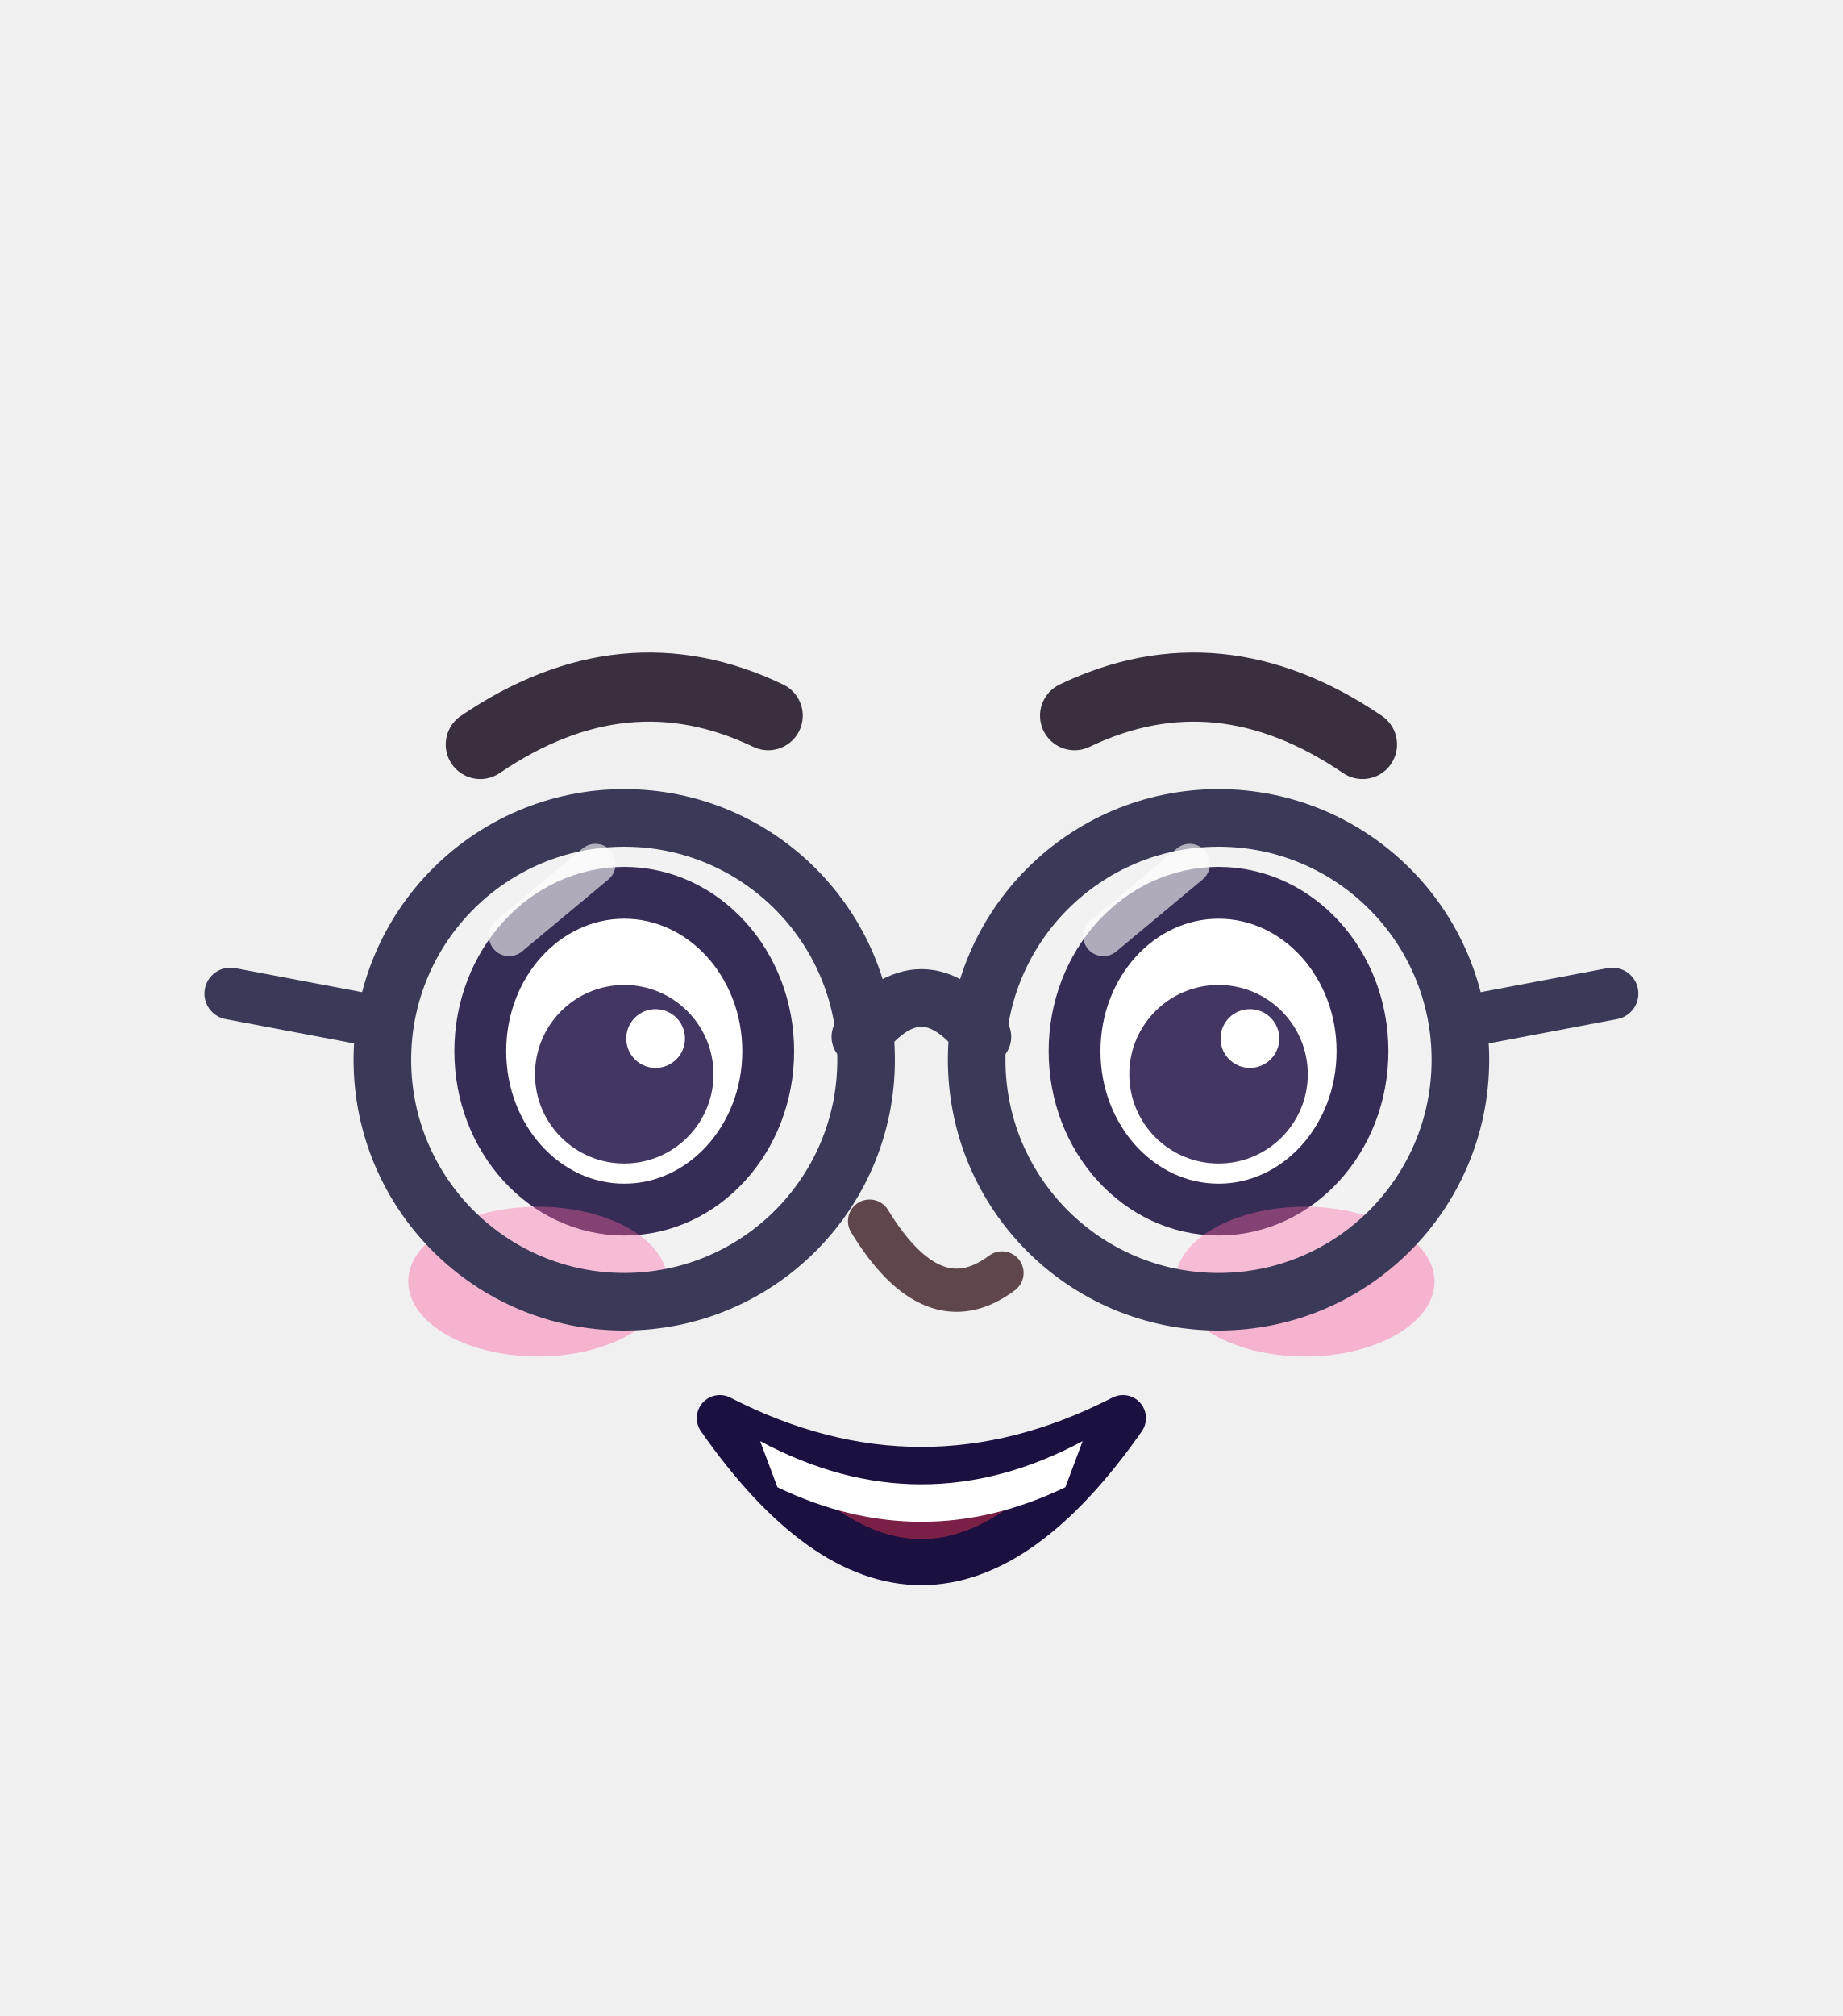
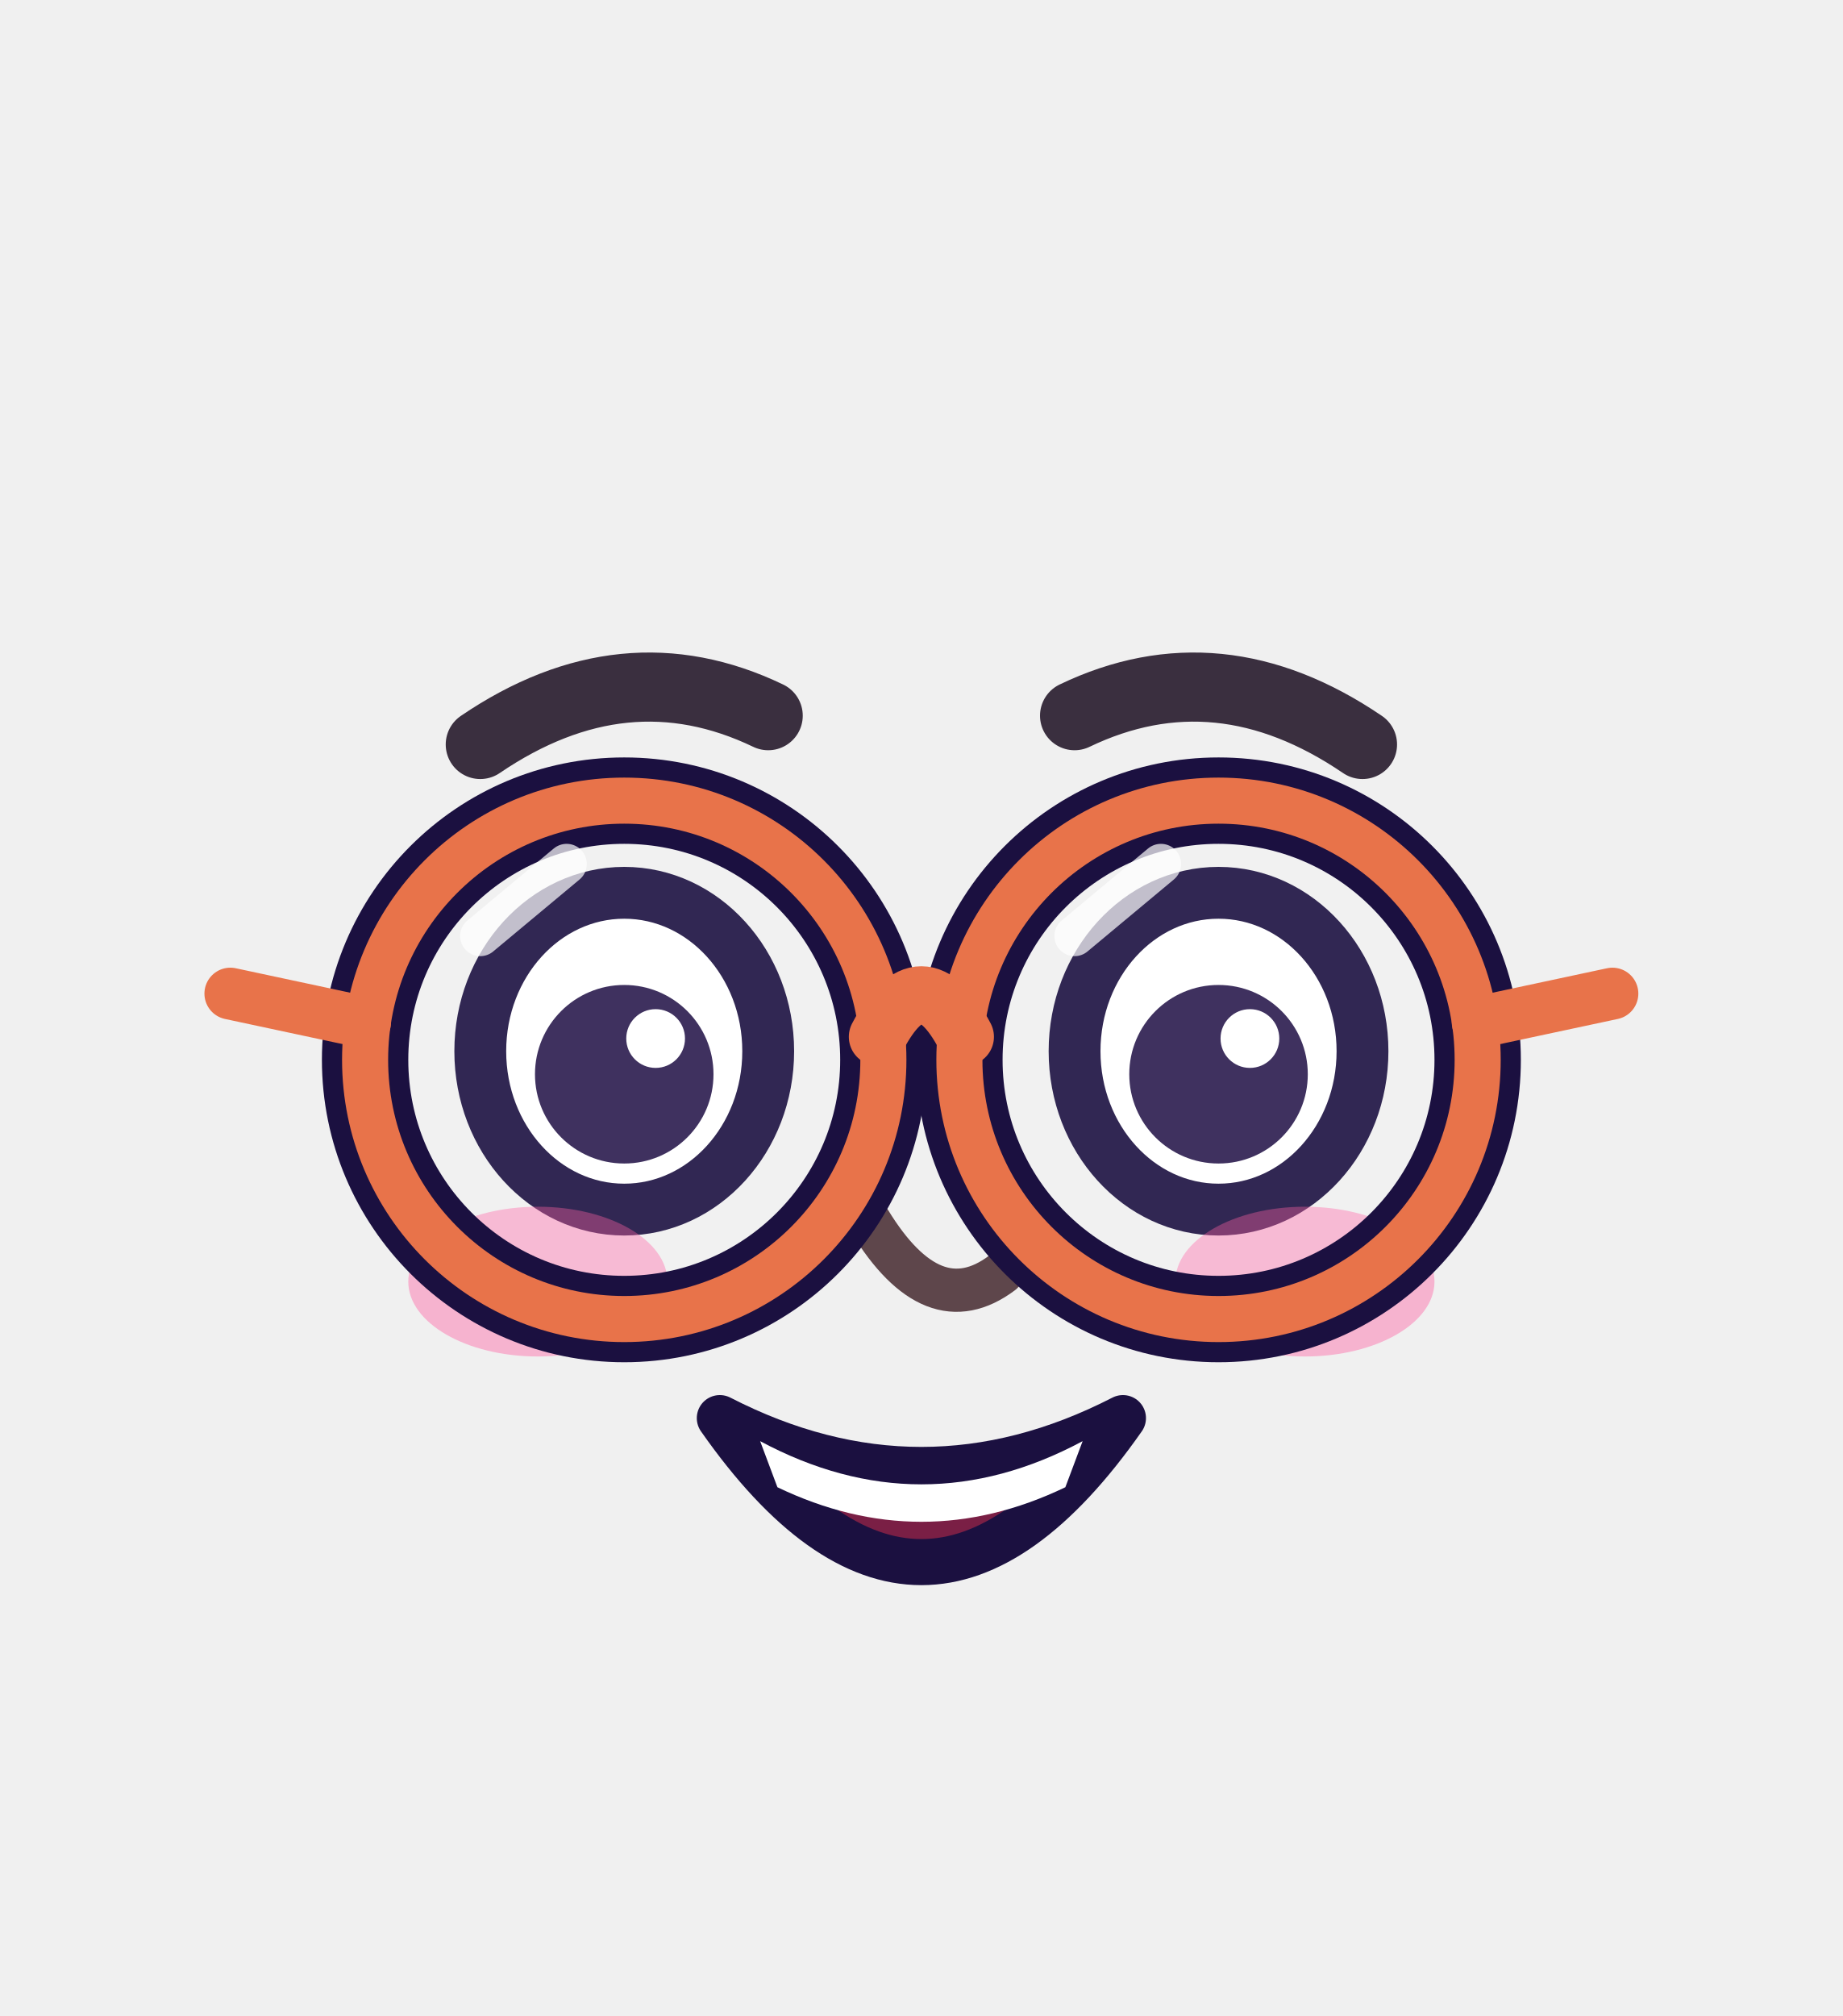
<svg xmlns="http://www.w3.org/2000/svg" width="128" height="140" viewBox="-32 -258 64 70">
  <ellipse cx="-10.32" cy="-221.5" rx="5" ry="5.5" fill="#ffffff" stroke="#1b1040" stroke-width="1.8" stroke-linejoin="round" />
  <circle cx="-10.32" cy="-220.7" r="3.1" fill="#2a1b4e" />
  <circle cx="-9.23" cy="-221.94" r="1.02" fill="#ffffff" />
  <ellipse cx="10.32" cy="-221.5" rx="5" ry="5.5" fill="#ffffff" stroke="#1b1040" stroke-width="1.8" stroke-linejoin="round" />
  <circle cx="10.32" cy="-220.7" r="3.1" fill="#2a1b4e" />
  <circle cx="11.41" cy="-221.94" r="1.02" fill="#ffffff" />
  <path d="M-15.32 -232.15 Q-10.32 -235.55 -5.32 -233.15" fill="none" stroke="#3a2f3f" stroke-width="2.4" stroke-linejoin="round" stroke-linecap="round" />
  <path d="M5.32 -233.15 Q10.32 -235.55 15.32 -232.15" fill="none" stroke="#3a2f3f" stroke-width="2.4" stroke-linejoin="round" stroke-linecap="round" />
  <path d="M-7 -208.76 Q0 -198.76 7 -208.76 Q0 -205.16 -7 -208.76 Z" fill="#7a1f45" stroke="#1b1040" stroke-width="1.6" stroke-linejoin="round" stroke-linecap="round" />
  <path d="M-5.6 -207.96 Q0 -204.96 5.6 -207.96 L5 -206.36 Q0 -203.96 -5 -206.36 Z" fill="#ffffff" />
  <ellipse cx="-13.32" cy="-213.5" rx="4.5" ry="2.6" fill="#ff4f9a" fill-opacity="0.38" />
  <ellipse cx="13.32" cy="-213.5" rx="4.5" ry="2.6" fill="#ff4f9a" fill-opacity="0.38" />
  <path d="M-1.8 -215.6 Q0.4 -212 2.8 -213.8" fill="none" stroke="#45292e" stroke-width="1.5" stroke-linejoin="round" stroke-linecap="round" stroke-opacity="0.85" />
-   <circle cx="-10.32" cy="-221.2" r="8.4" fill="#ffffff" fill-opacity="0.12" />
-   <circle cx="-10.32" cy="-221.2" r="8.4" fill="none" stroke="#3a3a58" stroke-width="2" stroke-linejoin="round" />
-   <line x1="-14.32" y1="-225.5" x2="-11.32" y2="-228" stroke="#ffffff" stroke-width="1.4" stroke-linecap="round" stroke-opacity="0.6" />
-   <circle cx="10.32" cy="-221.2" r="8.4" fill="#ffffff" fill-opacity="0.12" />
-   <circle cx="10.32" cy="-221.2" r="8.4" fill="none" stroke="#3a3a58" stroke-width="2" stroke-linejoin="round" />
-   <line x1="6.32" y1="-225.5" x2="9.32" y2="-228" stroke="#ffffff" stroke-width="1.4" stroke-linecap="round" stroke-opacity="0.6" />
-   <path d="M-2.12 -222 Q0 -224.7 2.12 -222" fill="none" stroke="#3a3a58" stroke-width="2" stroke-linejoin="round" stroke-linecap="round" />
-   <line x1="-18.72" y1="-222.5" x2="-24" y2="-223.5" stroke="#3a3a58" stroke-width="1.8" stroke-linecap="round" />
-   <line x1="18.72" y1="-222.5" x2="24" y2="-223.5" stroke="#3a3a58" stroke-width="1.8" stroke-linecap="round" />
+   <circle cx="-10.32" cy="-221.2" r="9" fill="#ffffff" fill-opacity="0.1" />
+   <circle cx="-10.32" cy="-221.2" r="9" fill="none" stroke="#1b1040" stroke-width="3" stroke-linejoin="round" />
+   <circle cx="-10.32" cy="-221.2" r="9" fill="none" stroke="#e8734a" stroke-width="1.6" stroke-linejoin="round" />
+   <line x1="-15.32" y1="-225.5" x2="-12.32" y2="-228" stroke="#ffffff" stroke-width="1.4" stroke-linecap="round" stroke-opacity="0.7" />
+   <circle cx="10.32" cy="-221.2" r="9" fill="#ffffff" fill-opacity="0.1" />
+   <circle cx="10.32" cy="-221.2" r="9" fill="none" stroke="#1b1040" stroke-width="3" stroke-linejoin="round" />
+   <circle cx="10.32" cy="-221.2" r="9" fill="none" stroke="#e8734a" stroke-width="1.6" stroke-linejoin="round" />
+   <line x1="5.32" y1="-225.5" x2="8.32" y2="-228" stroke="#ffffff" stroke-width="1.4" stroke-linecap="round" stroke-opacity="0.7" />
+   <path d="M-1.52 -222 Q0 -224.9 1.52 -222" fill="none" stroke="#e8734a" stroke-width="2" stroke-linejoin="round" stroke-linecap="round" />
+   <line x1="-19.32" y1="-222.5" x2="-24" y2="-223.5" stroke="#e8734a" stroke-width="1.8" stroke-linecap="round" />
+   <line x1="19.32" y1="-222.5" x2="24" y2="-223.5" stroke="#e8734a" stroke-width="1.8" stroke-linecap="round" />
</svg>
